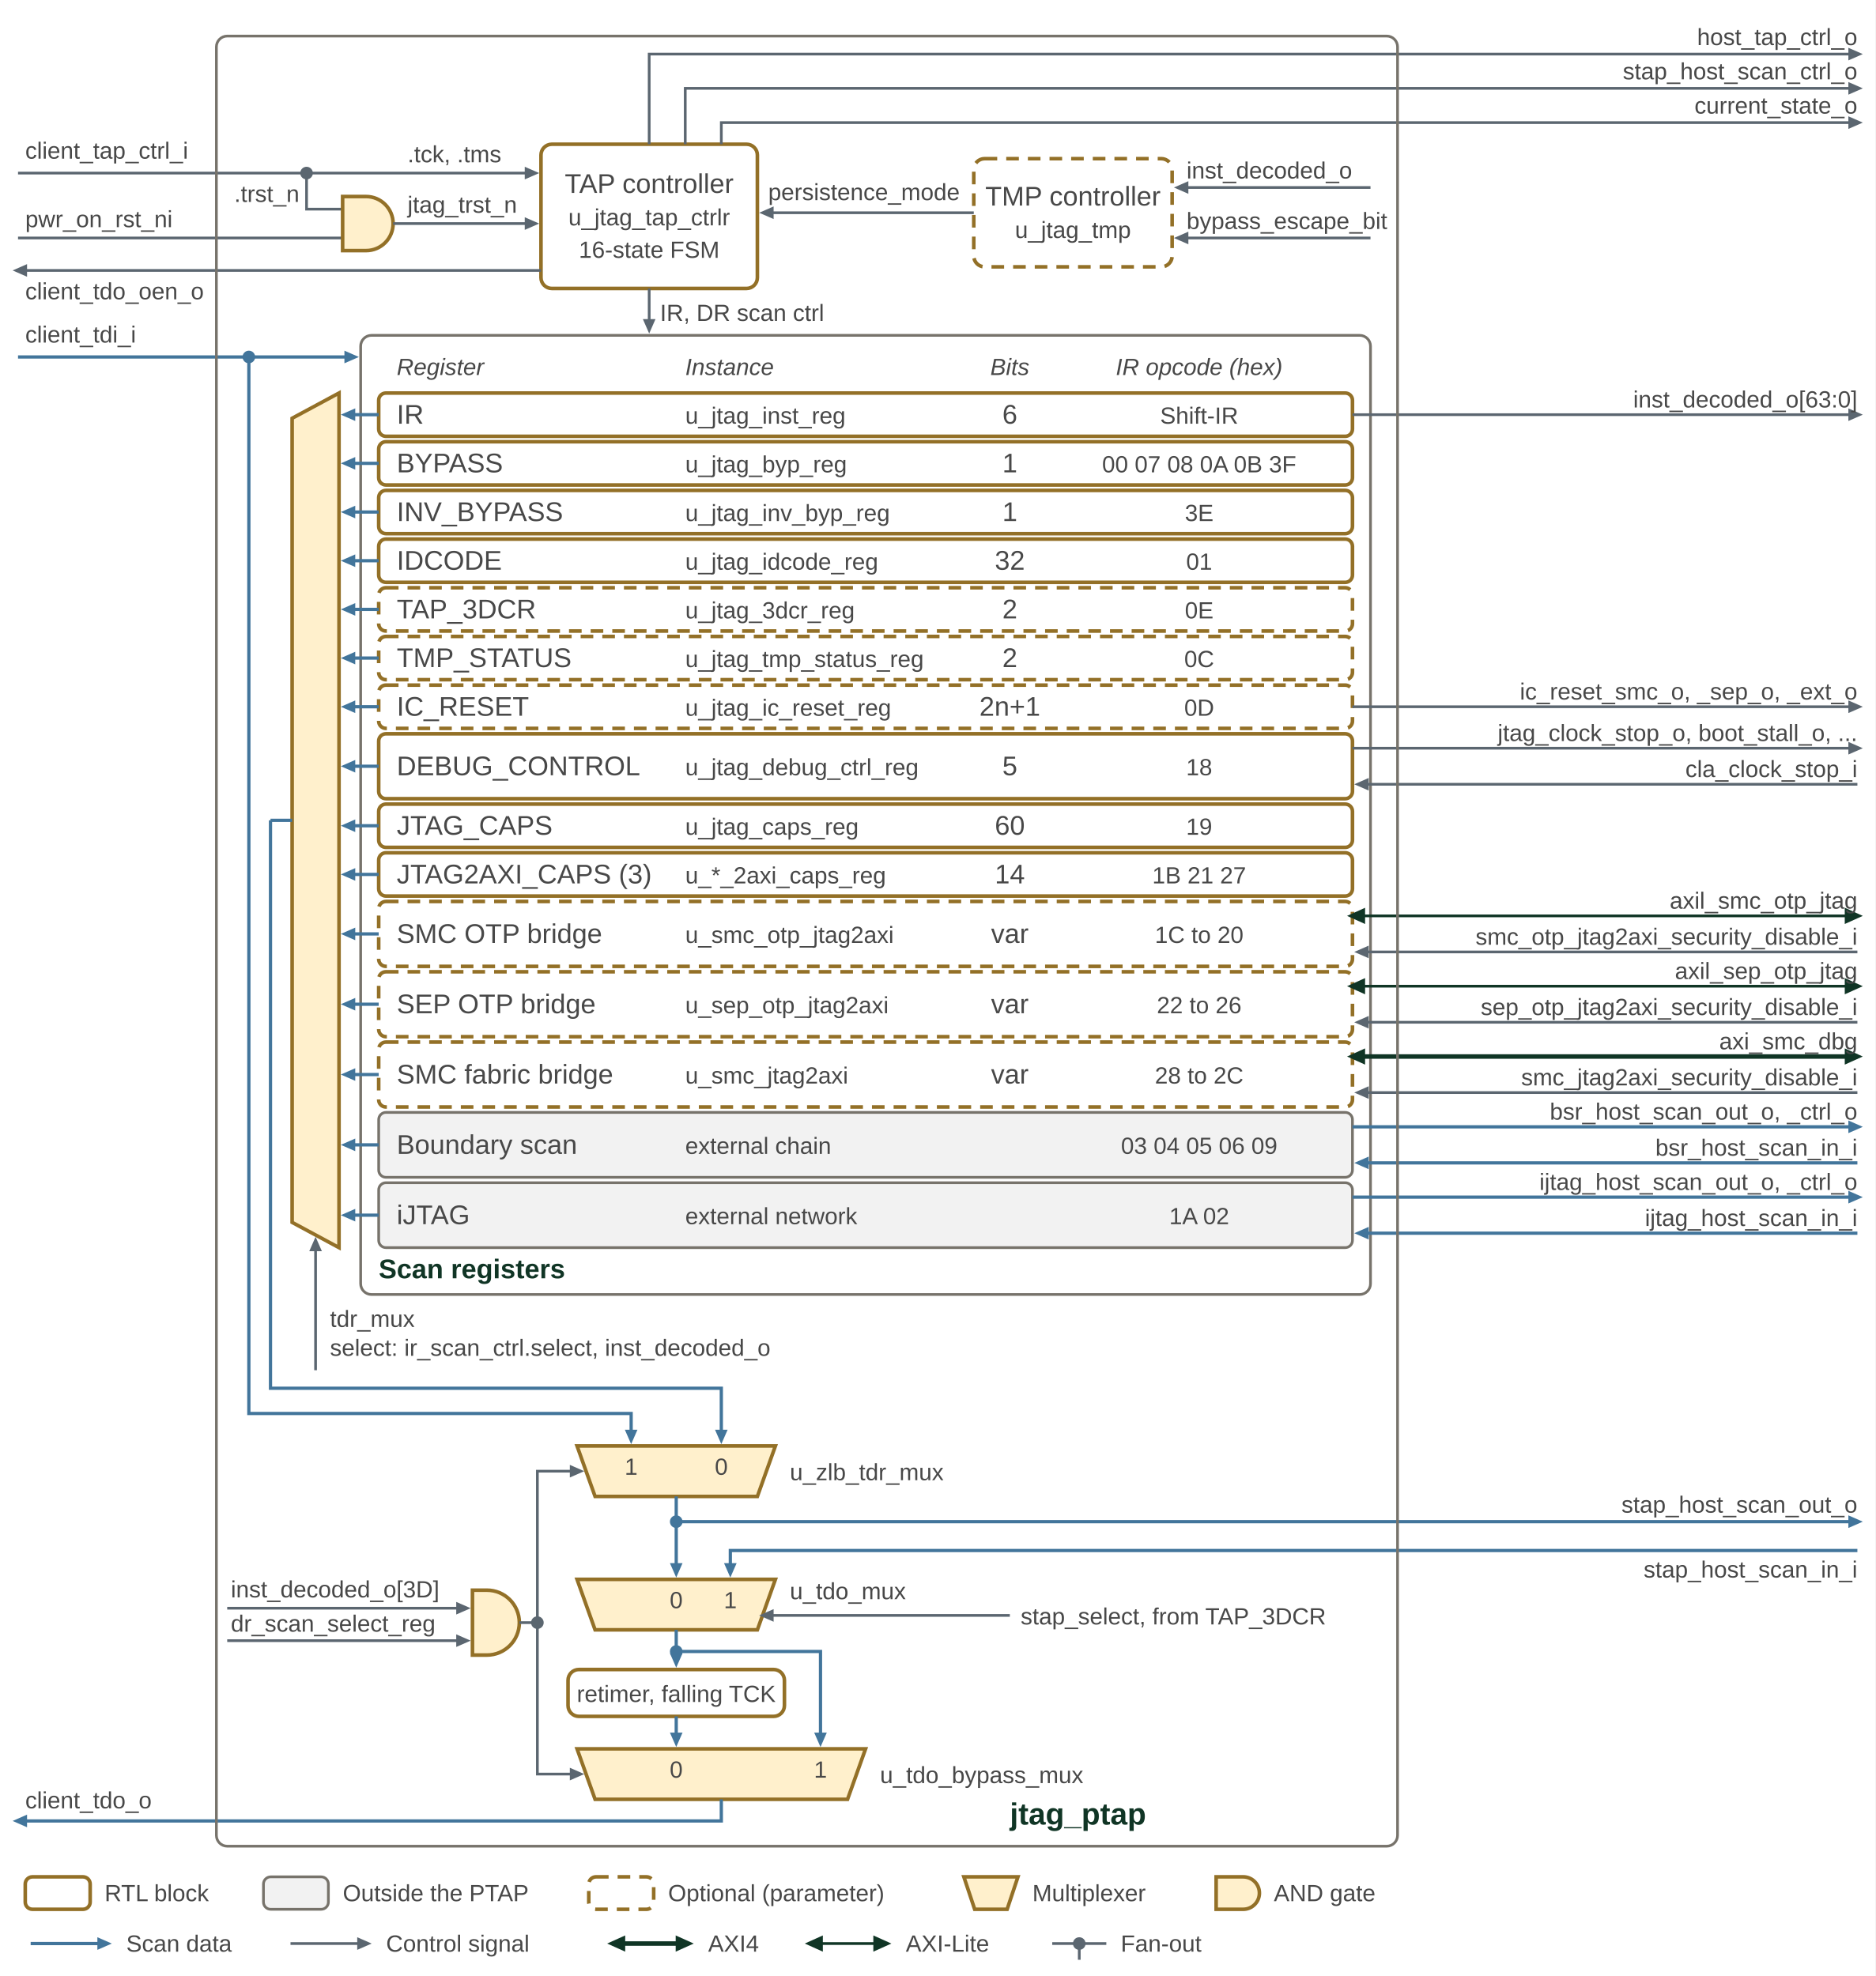
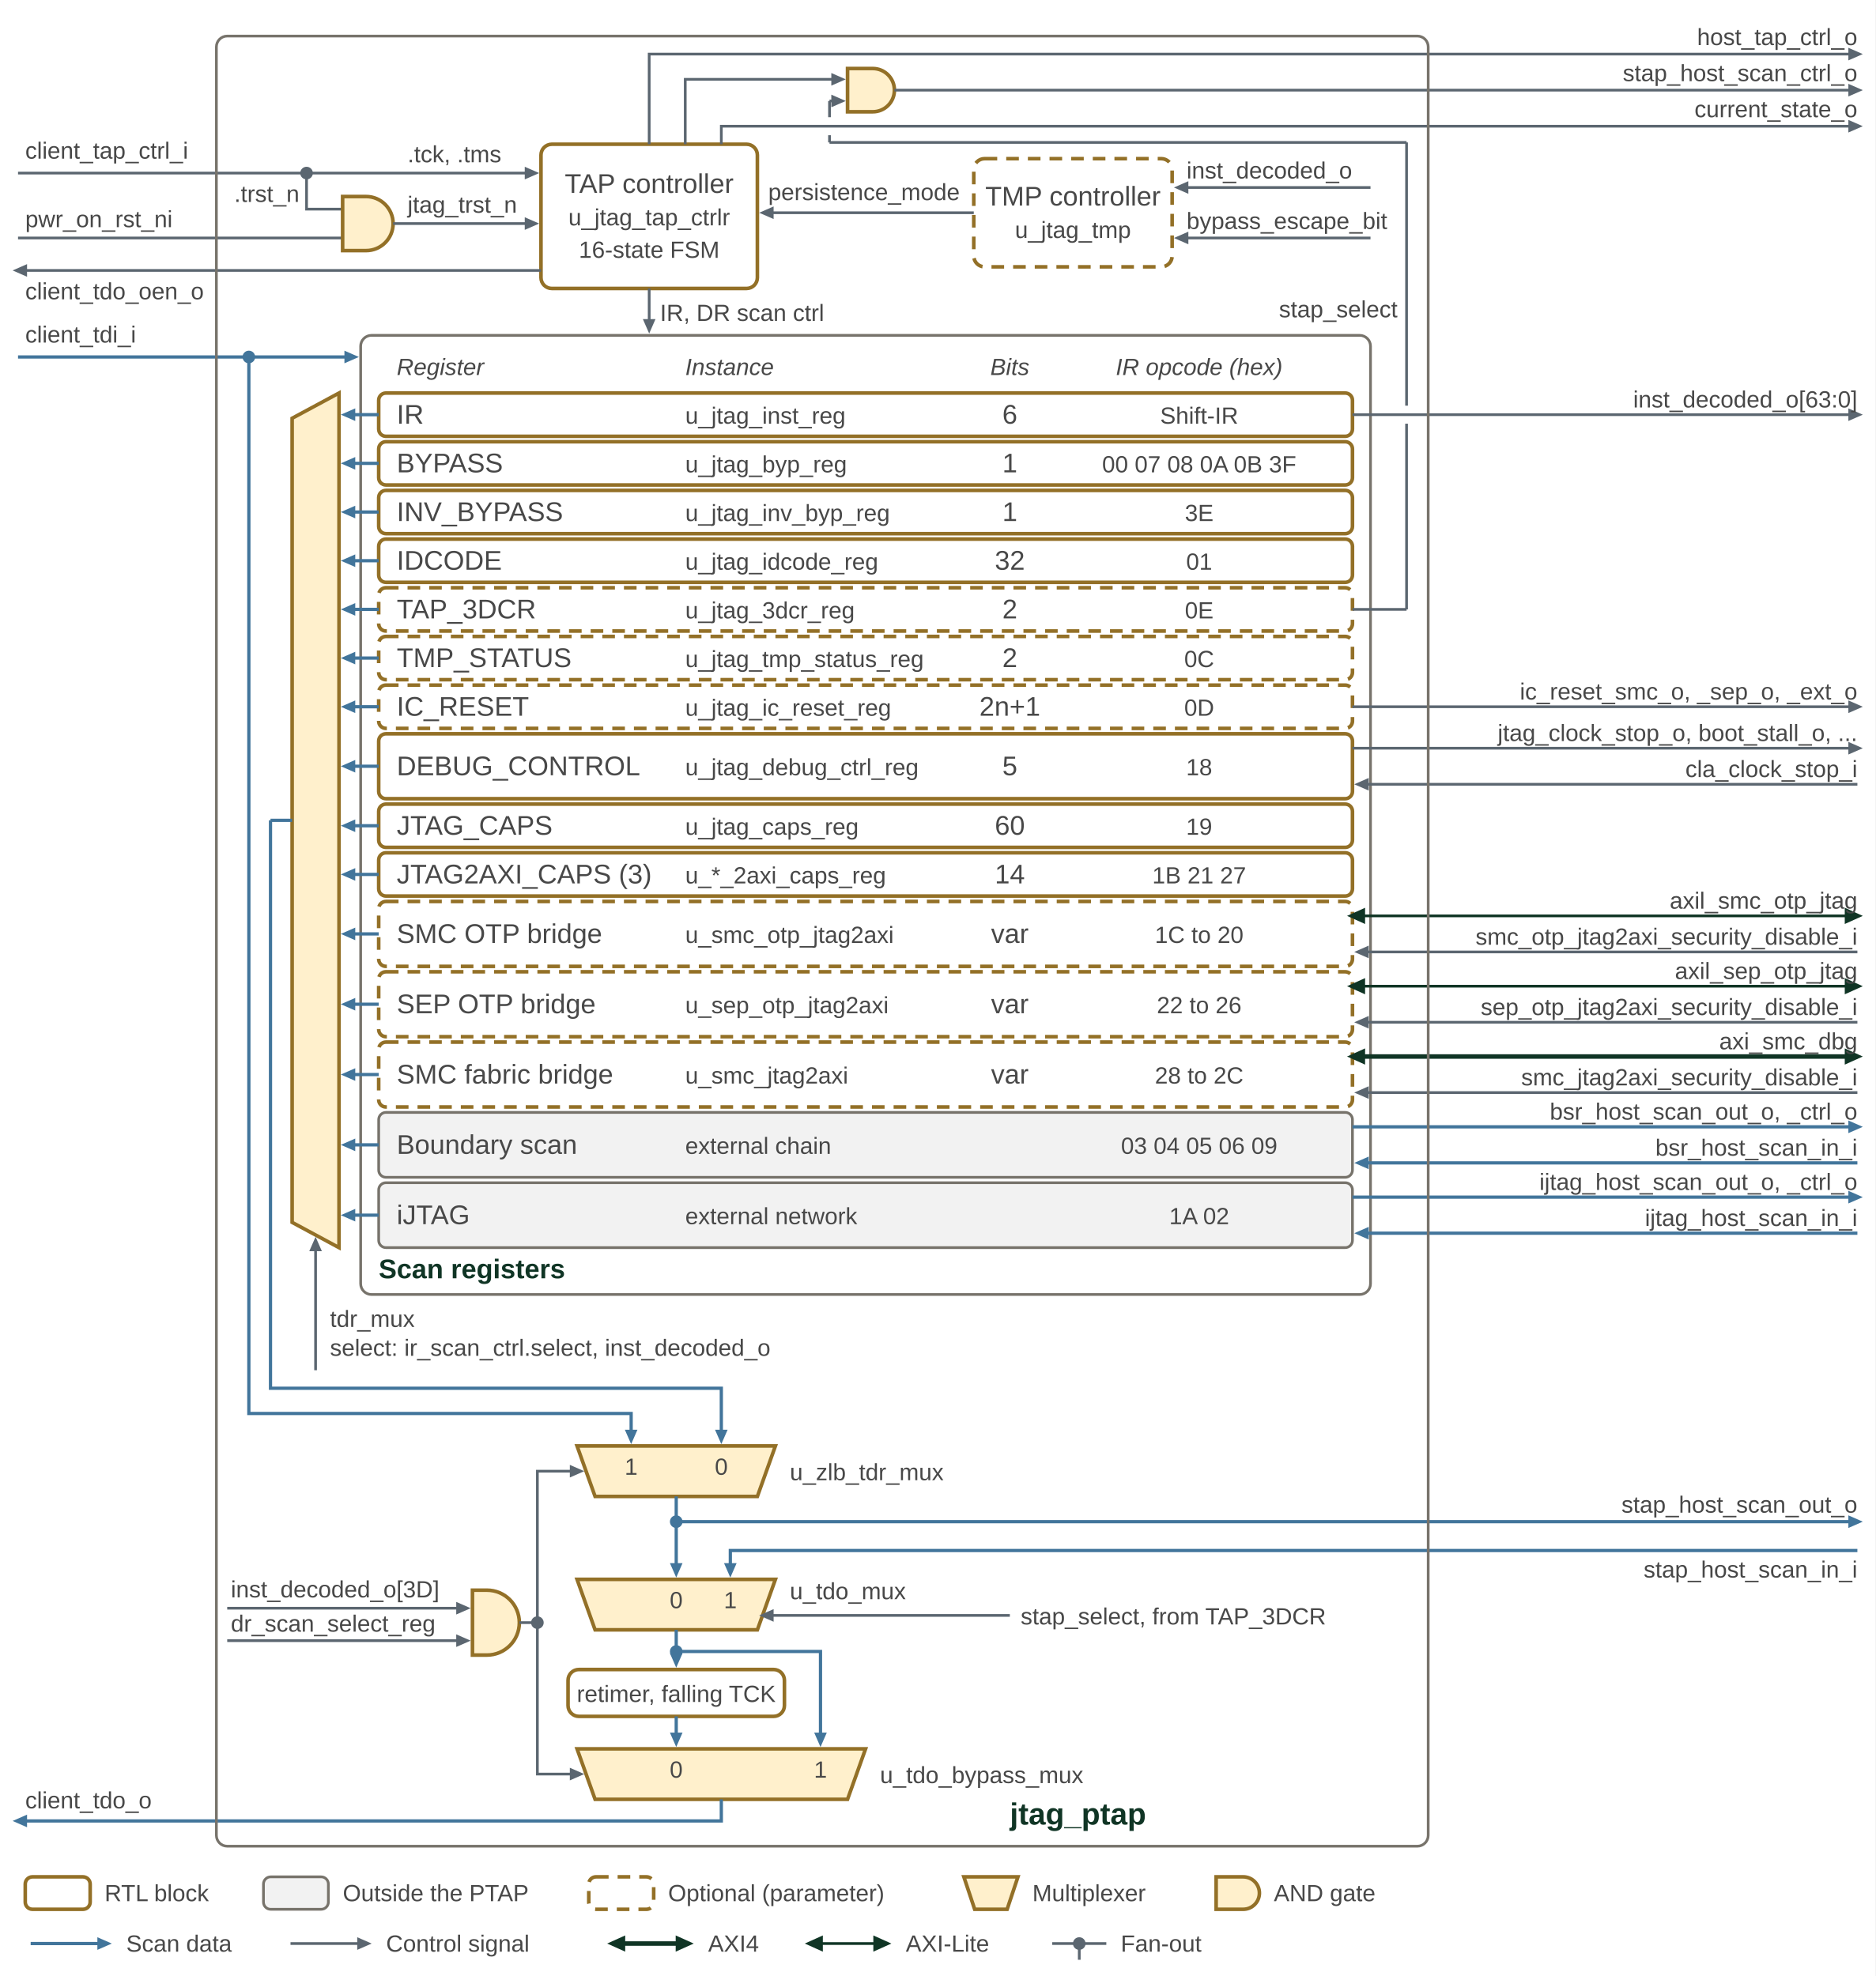
<svg xmlns="http://www.w3.org/2000/svg" width="1040" height="1096" viewBox="0 0 1040 1096" role="img" aria-labelledby="title desc">
  <defs>
    <marker id="ae" markerUnits="userSpaceOnUse" markerWidth="10" markerHeight="9" refX="7" refY="4.5" orient="auto">
      <path d="M0,0 L10,4.5 L0,9 Z" fill="#103525" />
    </marker>
    <marker id="as" markerUnits="userSpaceOnUse" markerWidth="10" markerHeight="9" refX="3" refY="4.5" orient="auto">
      <path d="M10,0 L0,4.5 L10,9 Z" fill="#103525" />
    </marker>
    <marker id="ge" markerUnits="userSpaceOnUse" markerWidth="8" markerHeight="7" refX="5" refY="3.5" orient="auto">
      <path d="M0,0 L8,3.5 L0,7 Z" fill="#5b6670" />
    </marker>
    <marker id="gs" markerUnits="userSpaceOnUse" markerWidth="8" markerHeight="7" refX="3" refY="3.5" orient="auto">
      <path d="M8,0 L0,3.5 L8,7 Z" fill="#5b6670" />
    </marker>
    <marker id="je" markerUnits="userSpaceOnUse" markerWidth="8" markerHeight="7" refX="5" refY="3.5" orient="auto">
      <path d="M0,0 L8,3.5 L0,7 Z" fill="#42759b" />
    </marker>
    <marker id="js" markerUnits="userSpaceOnUse" markerWidth="8" markerHeight="7" refX="3" refY="3.5" orient="auto">
      <path d="M8,0 L0,3.5 L8,7 Z" fill="#42759b" />
    </marker>
    <marker id="m-smu" markerUnits="userSpaceOnUse" markerWidth="8" markerHeight="7" refX="5" refY="3.5" orient="auto">
      <path d="M0,0 L8,3.5 L0,7 Z" fill="#103525" />
    </marker>
    <marker id="m-ref" markerUnits="userSpaceOnUse" markerWidth="8" markerHeight="7" refX="5" refY="3.5" orient="auto">
      <path d="M0,0 L8,3.5 L0,7 Z" fill="#2f7f79" />
    </marker>
    <marker id="m-per" markerUnits="userSpaceOnUse" markerWidth="8" markerHeight="7" refX="5" refY="3.5" orient="auto">
      <path d="M0,0 L8,3.5 L0,7 Z" fill="#937027" />
    </marker>
    <marker id="m-tel" markerUnits="userSpaceOnUse" markerWidth="8" markerHeight="7" refX="5" refY="3.5" orient="auto">
      <path d="M0,0 L8,3.5 L0,7 Z" fill="#664488" />
    </marker>
    <marker id="m-wdt" markerUnits="userSpaceOnUse" markerWidth="8" markerHeight="7" refX="5" refY="3.5" orient="auto">
      <path d="M0,0 L8,3.5 L0,7 Z" fill="#77736b" />
    </marker>
    <marker id="m-rosc" markerUnits="userSpaceOnUse" markerWidth="8" markerHeight="7" refX="5" refY="3.5" orient="auto">
      <path d="M0,0 L8,3.5 L0,7 Z" fill="#336633" />
    </marker>
    <marker id="m-jtag" markerUnits="userSpaceOnUse" markerWidth="8" markerHeight="7" refX="5" refY="3.5" orient="auto">
      <path d="M0,0 L8,3.5 L0,7 Z" fill="#42759b" />
    </marker>
    <marker id="m-spi" markerUnits="userSpaceOnUse" markerWidth="8" markerHeight="7" refX="5" refY="3.5" orient="auto">
      <path d="M0,0 L8,3.5 L0,7 Z" fill="#5b6670" />
    </marker>
    <marker id="m-slate" markerUnits="userSpaceOnUse" markerWidth="8" markerHeight="7" refX="5" refY="3.5" orient="auto">
      <path d="M0,0 L8,3.5 L0,7 Z" fill="#5b6670" />
    </marker>
    <marker id="m-pg" markerUnits="userSpaceOnUse" markerWidth="8" markerHeight="7" refX="5" refY="3.5" orient="auto">
      <path d="M0,0 L8,3.5 L0,7 Z" fill="#336633" />
    </marker>
    <style>
text { font-family: Arial, sans-serif; font-size: 15px; fill: #484848; }
.t { fill: #484848; }
.b { font-size: 17px; font-weight: bold; fill: #103525; }
.bs { font-size: 15px; font-weight: bold; fill: #103525; }
.h { font-size: 22px; font-weight: bold; fill: #103525; }
.s { font-size: 13px; fill: #484848; }
.si { font-size: 13px; font-style: italic; fill: #484848; }
.pmt { font-size: 12px; font-weight: bold; fill: #ffffff; }
.pst { font-size: 12px; font-weight: bold; fill: #103525; }
.pjt { font-size: 12px; font-weight: bold; fill: #1d4b6e; }
.pct { font-size: 12px; font-weight: bold; fill: #1f5c57; }
.pm { fill: #103525; stroke: #103525; stroke-width: 1.2; }
.ps { fill: #ffffff; stroke: #103525; stroke-width: 1.2; }
.pj { fill: #e8f3ff; stroke: #42759b; stroke-width: 1.2; }
.pc { fill: #d9f0ee; stroke: #2f7f79; stroke-width: 1.2; }
.smu { fill: #ffffff; stroke: #77736b; stroke-width: 1.5; }
.network { fill: #e8f0e8; stroke: #336633; stroke-width: 2; }
.fabric { fill: #fff0cc; stroke: #937027; stroke-width: 2; }
.core { fill: #ffffff; stroke: #937027; stroke-width: 2; }
.future { fill: #ffffff; stroke: #937027; stroke-width: 2; }
.nostroke { stroke: none; }
.fut { fill: none; stroke-dasharray: 7 5; }
.opt { stroke-dasharray: 7 5; }
.hatch { fill: none; stroke: #103525; stroke-opacity: 0.16; stroke-width: 1.2; }
.external { fill: #f2f2f2; stroke: #77736b; stroke-width: 1.5; }
.axi { fill: none; stroke: #103525; stroke-width: 2.5; marker-start: url(#as); marker-end: url(#ae); }
.axio { fill: none; stroke: #103525; stroke-width: 2.5; stroke-dasharray: 8 5; marker-start: url(#as); marker-end: url(#ae); }
.sig { fill: none; stroke: #5b6670; stroke-width: 1.5; marker-start: url(#gs); marker-end: url(#ge); }
.sigo { fill: none; stroke: #5b6670; stroke-width: 1.5; marker-end: url(#ge); }
.jtag { fill: none; stroke: #42759b; stroke-width: 1.8; marker-end: url(#je); }
.jtagb { fill: none; stroke: #42759b; stroke-width: 1.8; marker-start: url(#js); marker-end: url(#je); }
.sigplain { fill: none; stroke: #5b6670; stroke-width: 1.5; }
.n-smu { fill: none; stroke: #103525; stroke-width: 2.5; }
.a-smu { fill: none; stroke: #103525; stroke-width: 2.5; marker-end: url(#m-smu); }
.n-ref { fill: none; stroke: #2f7f79; stroke-width: 1.8; }
.a-ref { fill: none; stroke: #2f7f79; stroke-width: 1.8; marker-end: url(#m-ref); }
.n-per { fill: none; stroke: #937027; stroke-width: 1.8; }
.a-per { fill: none; stroke: #937027; stroke-width: 1.8; marker-end: url(#m-per); }
.n-tel { fill: none; stroke: #664488; stroke-width: 1.8; }
.a-tel { fill: none; stroke: #664488; stroke-width: 1.8; marker-end: url(#m-tel); }
.n-wdt { fill: none; stroke: #77736b; stroke-width: 1.8; }
.a-wdt { fill: none; stroke: #77736b; stroke-width: 1.8; marker-end: url(#m-wdt); }
.n-rosc { fill: none; stroke: #336633; stroke-width: 1.8; }
.a-rosc { fill: none; stroke: #336633; stroke-width: 1.8; marker-end: url(#m-rosc); }
.n-jtag { fill: none; stroke: #42759b; stroke-width: 1.8; }
.a-jtag { fill: none; stroke: #42759b; stroke-width: 1.8; marker-end: url(#m-jtag); }
.n-spi { fill: none; stroke: #5b6670; stroke-width: 1.8; }
.a-spi { fill: none; stroke: #5b6670; stroke-width: 1.8; marker-end: url(#m-spi); }
.n-slate { fill: none; stroke: #5b6670; stroke-width: 1.8; }
.a-slate { fill: none; stroke: #5b6670; stroke-width: 1.8; marker-end: url(#m-slate); }
.n-pg { fill: none; stroke: #336633; stroke-width: 1.8; }
.a-pg { fill: none; stroke: #336633; stroke-width: 1.8; marker-end: url(#m-pg); }
.axil { fill: none; stroke: #103525; stroke-width: 1.5; marker-start: url(#as); marker-end: url(#ae); }
.sigd { fill: none; stroke: #5b6670; stroke-width: 1.5; stroke-dasharray: 5 4; marker-end: url(#ge); }
.axin { fill: none; stroke: #103525; stroke-width: 2.5; }
.axis { fill: none; stroke: #103525; stroke-width: 2.5; marker-start: url(#as); }
.axie { fill: none; stroke: #103525; stroke-width: 2.5; marker-end: url(#ae); }
.axiln { fill: none; stroke: #103525; stroke-width: 1.5; }
.jtagplain { fill: none; stroke: #42759b; stroke-width: 1.8; }
.bub { fill: #ffffff; stroke: #937027; stroke-width: 1.5; }
.nofill { fill: none; }
</style>
  </defs>
  <rect width="1040" height="1096" fill="#ffffff" />
  <rect class="core" x="300" y="80" width="120" height="80" rx="6" />
  <text class="t" x="360" y="107" text-anchor="middle">TAP controller</text>
  <text class="s" x="360" y="125" text-anchor="middle">u_jtag_tap_ctrlr</text>
  <text class="s" x="360" y="143" text-anchor="middle">16-state FSM</text>
  <path class="sigo" d="M10,96 L296,96" />
  <text class="s" x="14" y="88" text-anchor="start">client_tap_ctrl_i</text>
  <text class="s" x="226" y="90" text-anchor="start">.tck, .tms</text>
  <circle cx="170" cy="96" r="3.5" fill="#5b6670" />
  <path class="sigplain" d="M170,96 L170,116 L190,116" />
  <text class="s" x="166" y="112" text-anchor="end">.trst_n</text>
  <path class="sigplain" d="M10,132 L190,132" />
  <text class="s" x="14" y="126" text-anchor="start">pwr_on_rst_ni</text>
  <path class="fabric" d="M190,109 L203.0,109 A15.0,15.0 0 0 1 203.0,139 L190,139 Z" />
  <path class="sigo" d="M218,124 L296,124" />
  <text class="s" x="226" y="118" text-anchor="start">jtag_trst_n</text>
  <path class="sigo" d="M300,150 L10,150" />
  <text class="s" x="14" y="166" text-anchor="start">client_tdo_oen_o</text>
  <path class="sigo" d="M360,80 L360,30 L1030,30" />
  <text class="s" x="1030" y="25" text-anchor="end">host_tap_ctrl_o</text>
-   <path class="sigo" d="M380,80 L380,49 L1030,49" />
-   <text class="s" x="1030" y="44" text-anchor="end">stap_host_scan_ctrl_o</text>
-   <path class="sigo" d="M400,80 L400,68 L1030,68" />
-   <text class="s" x="1030" y="63" text-anchor="end">current_state_o</text>
+   <path class="sigo" d="M400,80 L400,70 L1030,70" />
+   <text class="s" x="1030" y="65" text-anchor="end">current_state_o</text>
+   <path class="sigo" d="M380,80 L380,44 L466,44" />
+   <path class="fabric" d="M470,38 L484.0,38 A12.0,12.0 0 0 1 484.0,62 L470,62 Z" />
+   <path class="sigo" d="M496,50.0 L1030,50.0" />
+   <text class="s" x="1030" y="45" text-anchor="end">stap_host_scan_ctrl_o</text>
  <rect class="core opt" x="540" y="88" width="110" height="60" rx="6" />
  <text class="t" x="595" y="114" text-anchor="middle">TMP controller</text>
  <text class="s" x="595" y="132" text-anchor="middle">u_jtag_tmp</text>
  <path class="sigo" d="M540,118 L424,118" />
  <text class="s" x="426" y="111" text-anchor="start">persistence_mode</text>
  <path class="sigo" d="M760,104 L654,104" />
  <text class="s" x="658" y="99" text-anchor="start">inst_decoded_o</text>
  <path class="sigo" d="M760,132 L654,132" />
  <text class="s" x="658" y="127" text-anchor="start">bypass_escape_bit</text>
  <text class="si" x="220" y="208" text-anchor="start">Register</text>
  <text class="si" x="380" y="208" text-anchor="start">Instance</text>
  <text class="si" x="560" y="208" text-anchor="middle">Bits</text>
  <text class="si" x="665" y="208" text-anchor="middle">IR opcode (hex)</text>
  <rect class="core" x="210" y="218" width="540" height="24" rx="4" />
  <text class="t" x="220" y="235" text-anchor="start">IR</text>
  <text class="s" x="380" y="235" text-anchor="start">u_jtag_inst_reg</text>
  <text class="t" x="560" y="235" text-anchor="middle">6</text>
  <text class="s" x="665" y="235" text-anchor="middle">Shift-IR</text>
  <rect class="core" x="210" y="245" width="540" height="24" rx="4" />
  <text class="t" x="220" y="262" text-anchor="start">BYPASS</text>
  <text class="s" x="380" y="262" text-anchor="start">u_jtag_byp_reg</text>
  <text class="t" x="560" y="262" text-anchor="middle">1</text>
  <text class="s" x="665" y="262" text-anchor="middle">00 07 08 0A 0B 3F</text>
  <rect class="core" x="210" y="272" width="540" height="24" rx="4" />
  <text class="t" x="220" y="289" text-anchor="start">INV_BYPASS</text>
  <text class="s" x="380" y="289" text-anchor="start">u_jtag_inv_byp_reg</text>
  <text class="t" x="560" y="289" text-anchor="middle">1</text>
  <text class="s" x="665" y="289" text-anchor="middle">3E</text>
  <rect class="core" x="210" y="299" width="540" height="24" rx="4" />
  <text class="t" x="220" y="316" text-anchor="start">IDCODE</text>
  <text class="s" x="380" y="316" text-anchor="start">u_jtag_idcode_reg</text>
  <text class="t" x="560" y="316" text-anchor="middle">32</text>
  <text class="s" x="665" y="316" text-anchor="middle">01</text>
  <rect class="core opt" x="210" y="326" width="540" height="24" rx="4" />
  <text class="t" x="220" y="343" text-anchor="start">TAP_3DCR</text>
  <text class="s" x="380" y="343" text-anchor="start">u_jtag_3dcr_reg</text>
  <text class="t" x="560" y="343" text-anchor="middle">2</text>
  <text class="s" x="665" y="343" text-anchor="middle">0E</text>
  <rect class="core opt" x="210" y="353" width="540" height="24" rx="4" />
  <text class="t" x="220" y="370" text-anchor="start">TMP_STATUS</text>
  <text class="s" x="380" y="370" text-anchor="start">u_jtag_tmp_status_reg</text>
  <text class="t" x="560" y="370" text-anchor="middle">2</text>
  <text class="s" x="665" y="370" text-anchor="middle">0C</text>
  <rect class="core opt" x="210" y="380" width="540" height="24" rx="4" />
  <text class="t" x="220" y="397" text-anchor="start">IC_RESET</text>
  <text class="s" x="380" y="397" text-anchor="start">u_jtag_ic_reset_reg</text>
  <text class="t" x="560" y="397" text-anchor="middle">2n+1</text>
  <text class="s" x="665" y="397" text-anchor="middle">0D</text>
  <rect class="core" x="210" y="407" width="540" height="36" rx="4" />
  <text class="t" x="220" y="430" text-anchor="start">DEBUG_CONTROL</text>
  <text class="s" x="380" y="430" text-anchor="start">u_jtag_debug_ctrl_reg</text>
  <text class="t" x="560" y="430" text-anchor="middle">5</text>
  <text class="s" x="665" y="430" text-anchor="middle">18</text>
  <rect class="core" x="210" y="446" width="540" height="24" rx="4" />
  <text class="t" x="220" y="463" text-anchor="start">JTAG_CAPS</text>
  <text class="s" x="380" y="463" text-anchor="start">u_jtag_caps_reg</text>
  <text class="t" x="560" y="463" text-anchor="middle">60</text>
  <text class="s" x="665" y="463" text-anchor="middle">19</text>
  <rect class="core" x="210" y="473" width="540" height="24" rx="4" />
  <text class="t" x="220" y="490" text-anchor="start">JTAG2AXI_CAPS (3)</text>
  <text class="s" x="380" y="490" text-anchor="start">u_*_2axi_caps_reg</text>
  <text class="t" x="560" y="490" text-anchor="middle">14</text>
  <text class="s" x="665" y="490" text-anchor="middle">1B 21 27</text>
  <rect class="core opt" x="210" y="500" width="540" height="36" rx="4" />
  <text class="t" x="220" y="523" text-anchor="start">SMC OTP bridge</text>
  <text class="s" x="380" y="523" text-anchor="start">u_smc_otp_jtag2axi</text>
  <text class="t" x="560" y="523" text-anchor="middle">var</text>
  <text class="s" x="665" y="523" text-anchor="middle">1C to 20</text>
  <rect class="core opt" x="210" y="539" width="540" height="36" rx="4" />
  <text class="t" x="220" y="562" text-anchor="start">SEP OTP bridge</text>
  <text class="s" x="380" y="562" text-anchor="start">u_sep_otp_jtag2axi</text>
  <text class="t" x="560" y="562" text-anchor="middle">var</text>
  <text class="s" x="665" y="562" text-anchor="middle">22 to 26</text>
  <rect class="core opt" x="210" y="578" width="540" height="36" rx="4" />
  <text class="t" x="220" y="601" text-anchor="start">SMC fabric bridge</text>
  <text class="s" x="380" y="601" text-anchor="start">u_smc_jtag2axi</text>
  <text class="t" x="560" y="601" text-anchor="middle">var</text>
  <text class="s" x="665" y="601" text-anchor="middle">28 to 2C</text>
  <rect class="external" x="210" y="617" width="540" height="36" rx="4" />
  <text class="t" x="220" y="640" text-anchor="start">Boundary scan</text>
  <text class="s" x="380" y="640" text-anchor="start">external chain</text>
  <text class="t" x="560" y="640" text-anchor="middle" />
  <text class="s" x="665" y="640" text-anchor="middle">03 04 05 06 09</text>
  <rect class="external" x="210" y="656" width="540" height="36" rx="4" />
  <text class="t" x="220" y="679" text-anchor="start">iJTAG</text>
  <text class="s" x="380" y="679" text-anchor="start">external network</text>
  <text class="t" x="560" y="679" text-anchor="middle" />
  <text class="s" x="665" y="679" text-anchor="middle">1A 02</text>
  <rect class="smu nofill" x="200" y="186" width="560" height="532" rx="6" />
  <text class="bs" x="210" y="709" text-anchor="start">Scan registers</text>
+   <path class="sigplain" d="M750,338.0 L780,338.0" />
+   <path class="sigplain" d="M780,79 L780,225.0" />
+   <path class="sigplain" d="M780,235.0 L780,338.0" />
+   <path class="sigplain" d="M780,79 L460,79" />
+   <path class="sigplain" d="M460,56 L460,65" />
+   <path class="sigplain" d="M460,75 L460,79" />
+   <path class="sigo" d="M460,56 L466,56" />
+   <text class="s" x="775" y="176" text-anchor="end">stap_select</text>
  <path class="sigo" d="M360,160 L360,182" />
  <text class="s" x="366" y="178" text-anchor="start">IR, DR scan ctrl</text>
  <path class="sigo" d="M750,230.0 L1030,230.0" />
  <text class="s" x="1030" y="226" text-anchor="end">inst_decoded_o[63:0]</text>
  <path class="sigo" d="M750,392.0 L1030,392.0" />
  <text class="s" x="1030" y="388" text-anchor="end">ic_reset_smc_o, _sep_o, _ext_o</text>
  <path class="sigo" d="M750,415 L1030,415" />
  <text class="s" x="1030" y="411" text-anchor="end">jtag_clock_stop_o, boot_stall_o, ...</text>
  <path class="sigo" d="M1030,435 L754,435" />
  <text class="s" x="1030" y="431" text-anchor="end">cla_clock_stop_i</text>
  <path class="axil" d="M750,508 L1030,508" />
  <text class="s" x="1030" y="504" text-anchor="end">axil_smc_otp_jtag</text>
  <path class="sigo" d="M1030,528 L754,528" />
  <text class="s" x="1030" y="524" text-anchor="end">smc_otp_jtag2axi_security_disable_i</text>
  <path class="axil" d="M750,547 L1030,547" />
  <text class="s" x="1030" y="543" text-anchor="end">axil_sep_otp_jtag</text>
  <path class="sigo" d="M1030,567 L754,567" />
  <text class="s" x="1030" y="563" text-anchor="end">sep_otp_jtag2axi_security_disable_i</text>
  <path class="axi" d="M750,586 L1030,586" />
  <text class="s" x="1030" y="582" text-anchor="end">axi_smc_dbg</text>
  <path class="sigo" d="M1030,606 L754,606" />
  <text class="s" x="1030" y="602" text-anchor="end">smc_jtag2axi_security_disable_i</text>
  <path class="jtag" d="M750,625 L1030,625" />
  <text class="s" x="1030" y="621" text-anchor="end">bsr_host_scan_out_o, _ctrl_o</text>
  <path class="jtag" d="M1030,645 L754,645" />
  <text class="s" x="1030" y="641" text-anchor="end">bsr_host_scan_in_i</text>
  <path class="jtag" d="M750,664 L1030,664" />
  <text class="s" x="1030" y="660" text-anchor="end">ijtag_host_scan_out_o, _ctrl_o</text>
  <path class="jtag" d="M1030,684 L754,684" />
  <text class="s" x="1030" y="680" text-anchor="end">ijtag_host_scan_in_i</text>
  <path class="jtag" d="M10,198 L196,198" />
  <text class="s" x="14" y="190" text-anchor="start">client_tdi_i</text>
  <circle cx="138" cy="198" r="3.5" fill="#42759b" />
  <path class="fabric" d="M162,232 L188,218 L188,692 L162,678 Z" />
  <path class="jtag" d="M210,230.0 L192,230.0" />
  <path class="jtag" d="M210,257.0 L192,257.0" />
  <path class="jtag" d="M210,284.0 L192,284.0" />
  <path class="jtag" d="M210,311.0 L192,311.0" />
  <path class="jtag" d="M210,338.0 L192,338.0" />
  <path class="jtag" d="M210,365.0 L192,365.0" />
  <path class="jtag" d="M210,392.0 L192,392.0" />
  <path class="jtag" d="M210,425.0 L192,425.0" />
  <path class="jtag" d="M210,458.0 L192,458.0" />
  <path class="jtag" d="M210,485.0 L192,485.0" />
  <path class="jtag" d="M210,518.0 L192,518.0" />
  <path class="jtag" d="M210,557.0 L192,557.0" />
  <path class="jtag" d="M210,596.0 L192,596.0" />
  <path class="jtag" d="M210,635.0 L192,635.0" />
  <path class="jtag" d="M210,674.0 L192,674.0" />
  <path class="jtagplain" d="M162,455.0 L150,455.0" />
  <path class="sigo" d="M175.0,760 L175.0,689" />
  <text class="s" x="183" y="736" text-anchor="start">tdr_mux</text>
  <text class="s" x="183" y="752" text-anchor="start">select: ir_scan_ctrl.select, inst_decoded_o</text>
  <path class="jtag" d="M150,455.0 L150,770 L400,770 L400,798" />
  <path class="jtag" d="M138,198 L138,784 L350,784 L350,798" />
  <path class="fabric" d="M320,802 L430,802 L420,830 L330,830 Z" />
  <text class="s" x="400" y="818" text-anchor="middle">0</text>
  <text class="s" x="350" y="818" text-anchor="middle">1</text>
  <text class="s" x="438" y="821" text-anchor="start">u_zlb_tdr_mux</text>
  <circle cx="375" cy="844" r="3.5" fill="#42759b" />
  <path class="jtagplain" d="M375.0,830 L375.0,844" />
  <path class="jtag" d="M375.0,844 L1030,844" />
  <text class="s" x="1030" y="839" text-anchor="end">stap_host_scan_out_o</text>
  <path class="jtag" d="M1030,860 L405,860 L405,872" />
  <text class="s" x="1030" y="875" text-anchor="end">stap_host_scan_in_i</text>
  <path class="jtag" d="M375.0,844 L375.0,872" />
  <path class="fabric" d="M320,876 L430,876 L420,904 L330,904 Z" />
  <text class="s" x="375" y="892" text-anchor="middle">0</text>
  <text class="s" x="405" y="892" text-anchor="middle">1</text>
  <text class="s" x="438" y="887" text-anchor="start">u_tdo_mux</text>
  <path class="sigo" d="M560,896 L424,896" />
  <text class="s" x="566" y="901" text-anchor="start">stap_select, from TAP_3DCR</text>
  <circle cx="375" cy="916" r="3.5" fill="#42759b" />
  <path class="jtag" d="M375.0,904 L375.0,922" />
  <rect class="core" x="315" y="926" width="120" height="26" rx="6" />
  <text class="s" x="375" y="944" text-anchor="middle">retimer, falling TCK</text>
  <path class="jtag" d="M375.0,916 L455,916 L455,966" />
  <path class="jtag" d="M375.0,952 L375.0,966" />
  <path class="fabric" d="M320,970 L480,970 L470,998 L330,998 Z" />
  <text class="s" x="375" y="986" text-anchor="middle">0</text>
  <text class="s" x="455" y="986" text-anchor="middle">1</text>
  <text class="s" x="488" y="989" text-anchor="start">u_tdo_bypass_mux</text>
  <path class="jtag" d="M400.0,998 L400.0,1010 L10,1010" />
  <text class="s" x="14" y="1003" text-anchor="start">client_tdo_o</text>
  <path class="sigo" d="M126,892.0 L258,892.0" />
  <text class="s" x="128" y="886" text-anchor="start">inst_decoded_o[3D]</text>
  <path class="sigo" d="M126,910.0 L258,910.0" />
  <text class="s" x="128" y="905" text-anchor="start">dr_scan_select_reg</text>
  <path class="fabric" d="M262,882.0 L270.0,882.0 A18.0,18.0 0 0 1 270.0,918.0 L262,918.0 Z" />
  <path class="sigplain" d="M288,900.0 L298,900.0" />
  <circle cx="298" cy="900" r="3.5" fill="#5b6670" />
  <path class="sigo" d="M298,900.0 L298,816 L321,816" />
  <path class="sigo" d="M298,900.0 L298,984 L321,984" />
-   <rect class="smu nofill" x="120" y="20" width="655" height="1004" rx="6" />
+   <rect class="smu nofill" x="120" y="20" width="672" height="1004" rx="6" />
  <text class="b" x="560" y="1012" text-anchor="start">jtag_ptap</text>
  <rect class="core" x="14" y="1041" width="36" height="18" rx="4" />
  <text class="s" x="58" y="1054.5" text-anchor="start">RTL block</text>
  <rect class="external" x="146.1" y="1041" width="36" height="18" rx="4" />
  <text class="s" x="190.1" y="1054.5" text-anchor="start">Outside the PTAP</text>
  <rect class="core opt" x="326.5" y="1041" width="36" height="18" rx="4" />
  <text class="s" x="370.5" y="1054.5" text-anchor="start">Optional (parameter)</text>
  <path class="fabric" d="M534.5,1041 L564.5,1041 L558.5,1059 L540.5,1059 Z" />
  <text class="s" x="572.5" y="1054.5" text-anchor="start">Multiplexer</text>
  <path class="fabric" d="M674.4,1041 L689.4,1041 A9.0,9.0 0 0 1 689.4,1059 L674.4,1059 Z" />
  <text class="s" x="706.4" y="1054.5" text-anchor="start">AND gate</text>
  <path class="jtag" d="M17,1078 L59,1078" />
  <text class="s" x="70" y="1082.5" text-anchor="start">Scan data</text>
  <path class="sigo" d="M161.1,1078 L203.1,1078" />
  <text class="s" x="214.1" y="1082.5" text-anchor="start">Control signal</text>
  <path class="axi" d="M339.7,1078 L381.7,1078" />
  <text class="s" x="392.7" y="1082.5" text-anchor="start">AXI4</text>
  <path class="axil" d="M449.3,1078 L491.3,1078" />
  <text class="s" x="502.3" y="1082.5" text-anchor="start">AXI-Lite</text>
  <path class="sigplain" d="M583.5,1078 L613.5,1078 M598.5,1078 L598.5,1087" />
  <circle cx="598.5" cy="1078" r="3.5" fill="#5b6670" />
  <text class="s" x="621.5" y="1082.5" text-anchor="start">Fan-out</text>
</svg>
